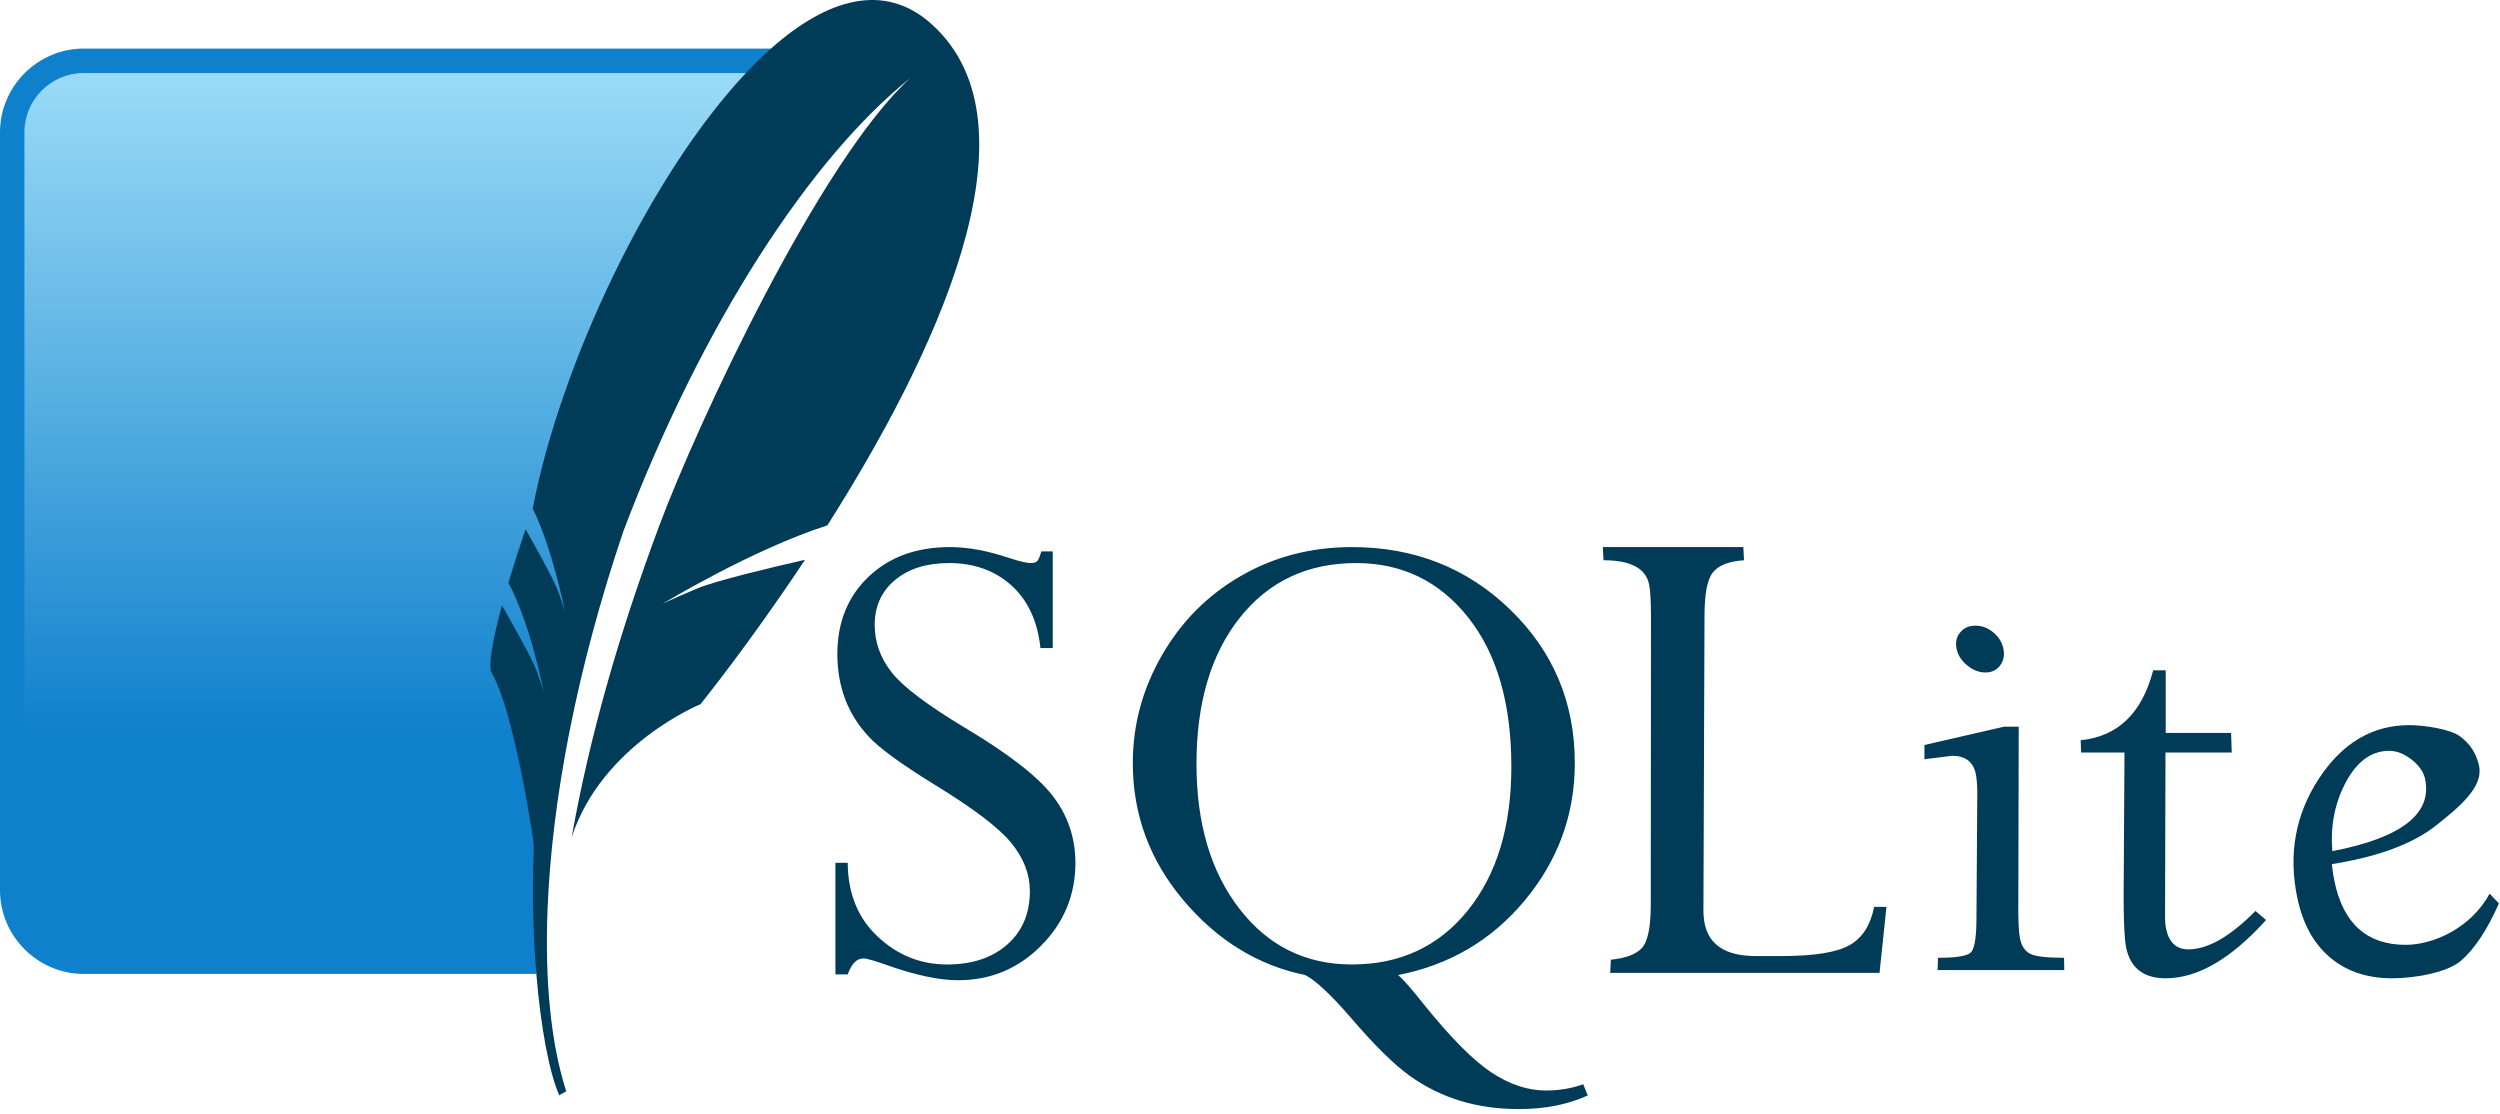
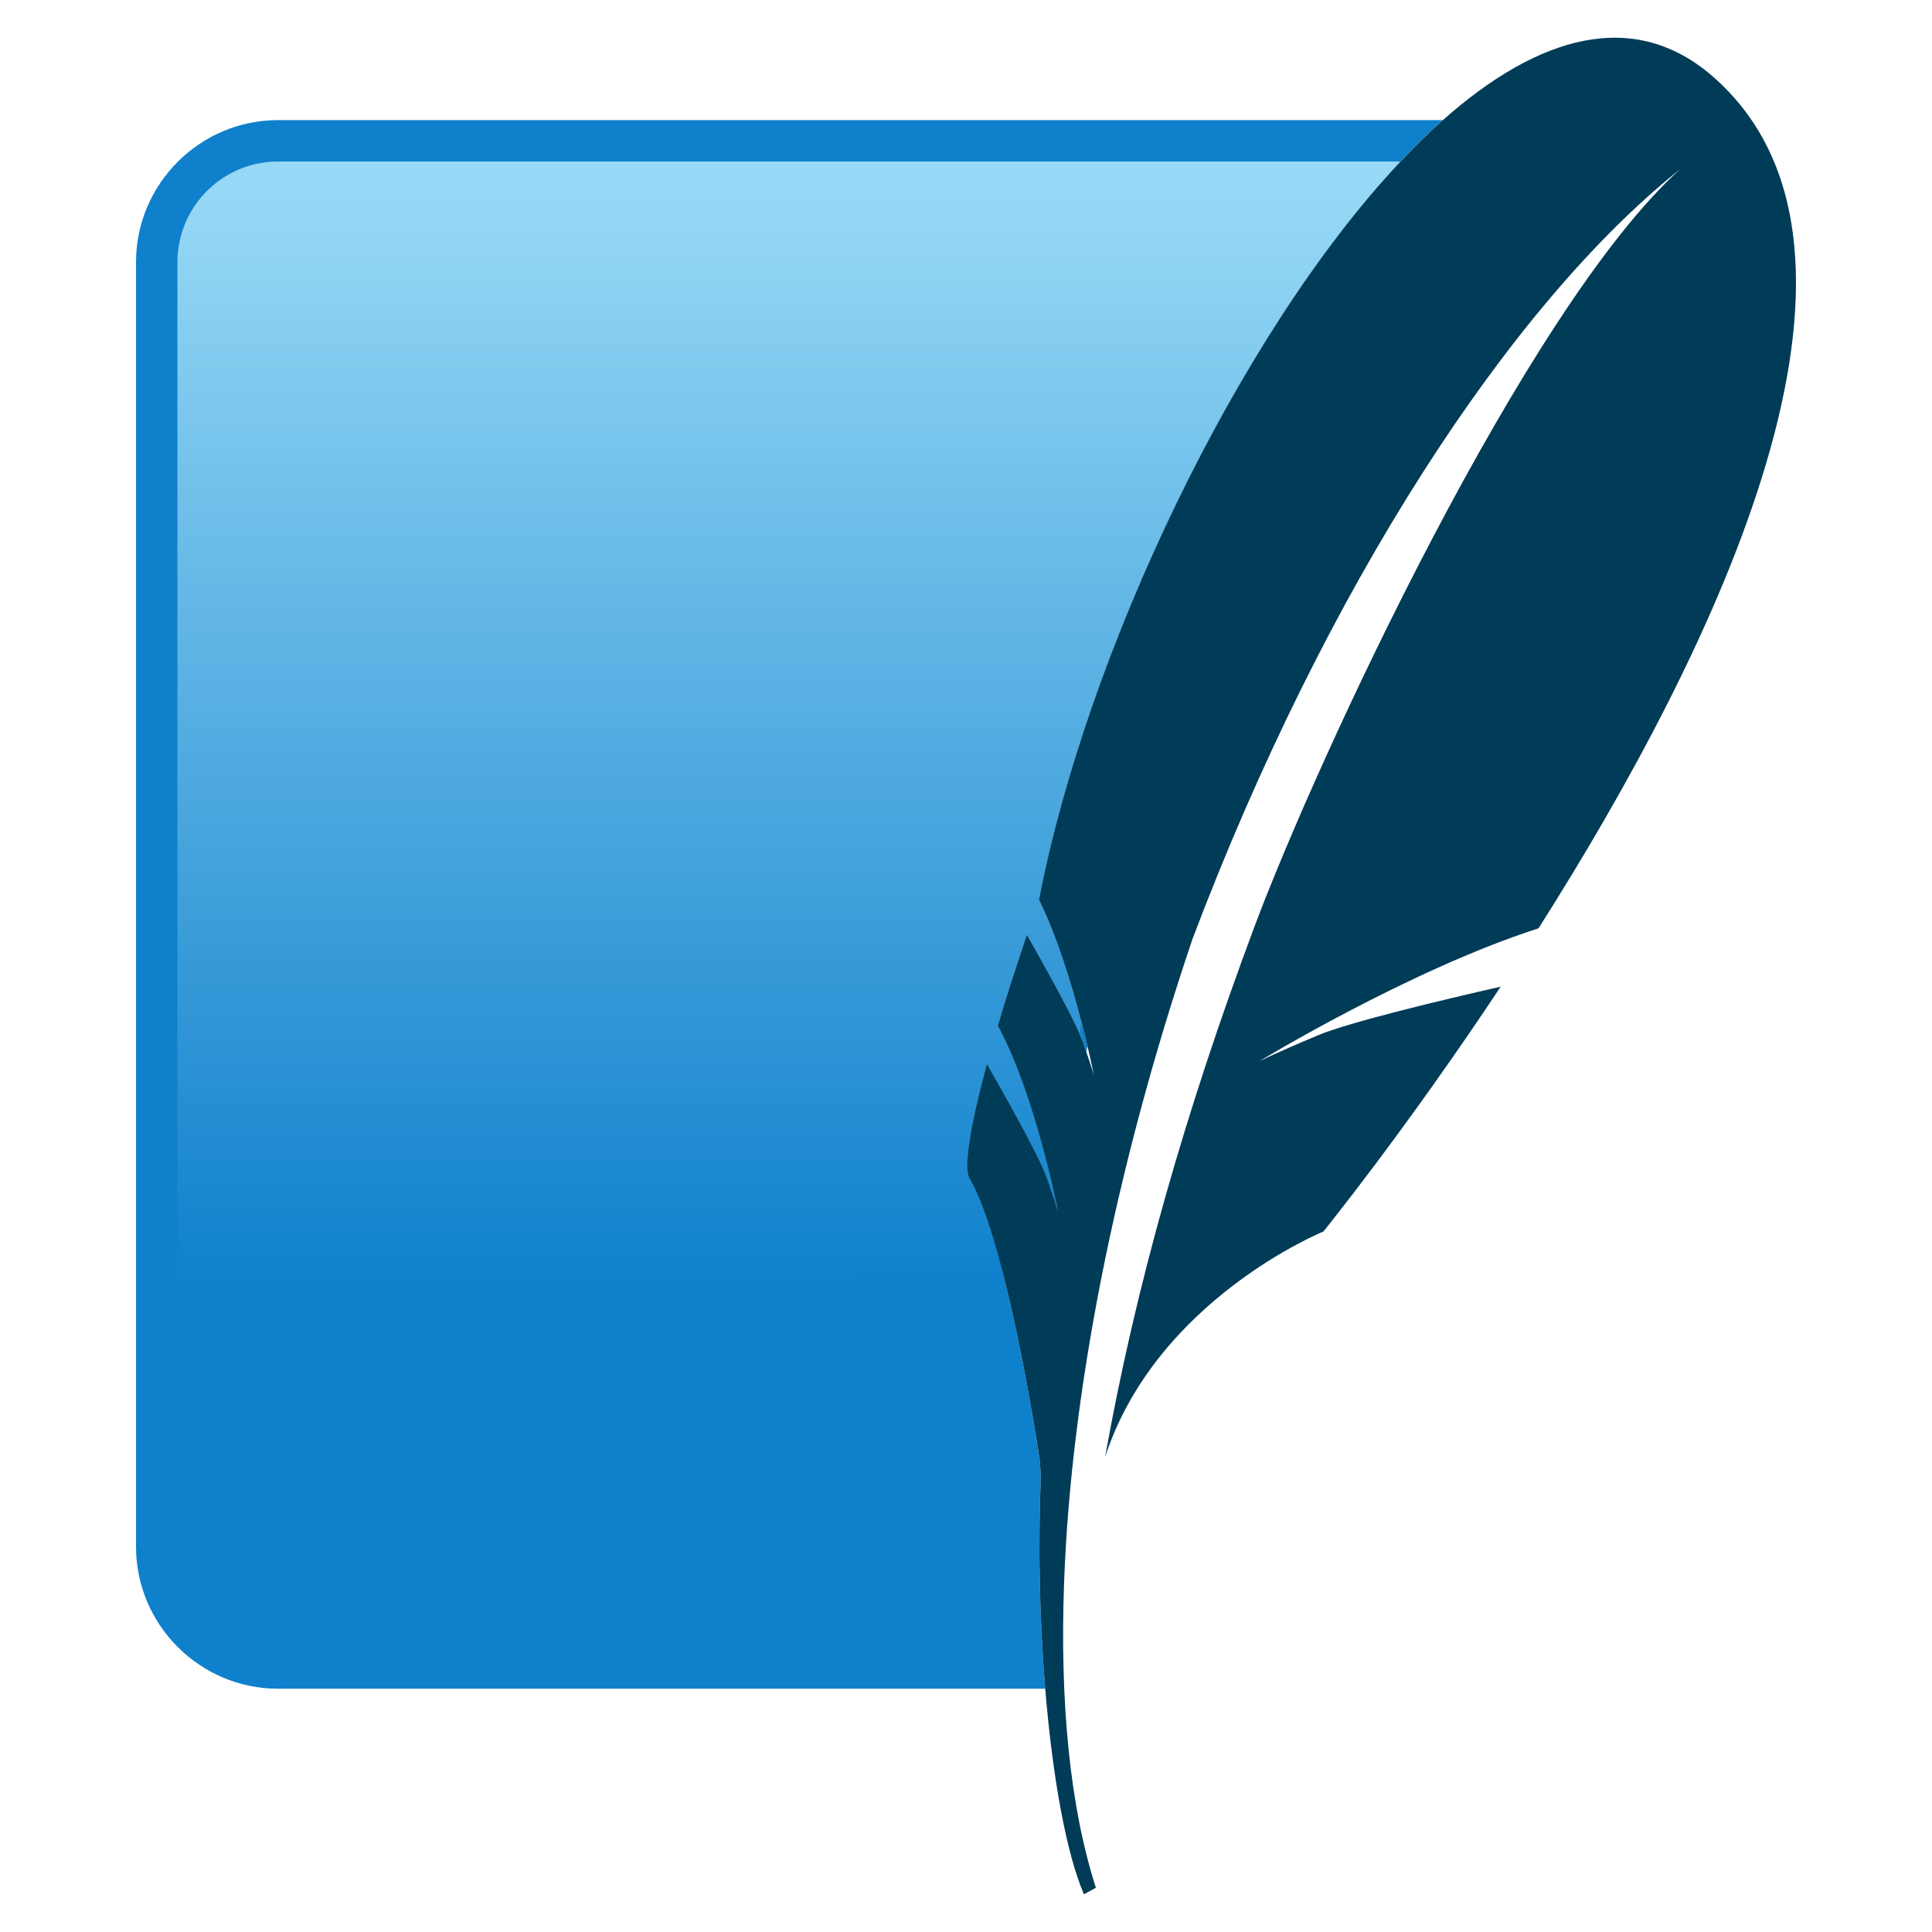
- <svg xmlns="http://www.w3.org/2000/svg" width="512px" height="228px" viewBox="0 0 512 228" version="1.1" preserveAspectRatio="xMidYMid">
-   <defs>
-     <linearGradient x1="57.662%" y1="2.046%" x2="57.662%" y2="94.439%" id="linearGradient-1">
-       <stop stop-color="#97D9F6" offset="0%" />
-       <stop stop-color="#0F80CC" offset="92.024%" />
-       <stop stop-color="#0F80CC" offset="100%" />
+ <svg xmlns="http://www.w3.org/2000/svg" xmlns:xlink="http://www.w3.org/1999/xlink" id="svg2985" version="1.1" width="256" height="256" xml:space="preserve">
+   <defs id="defs2989">
+     <linearGradient x1="0" y1="0" x2="1" y2="0" gradientUnits="userSpaceOnUse" gradientTransform="matrix(-4.02e-6,-91.8907,-91.8907,4.02e-6,85.8809,161.434)" spreadMethod="pad" id="linearGradient3027">
+       <stop style="stop-opacity:1;stop-color:#97d9f6" offset="0" id="stop3029" />
+       <stop style="stop-opacity:1;stop-color:#0f80cc" offset="0.92" id="stop3031" />
+       <stop style="stop-opacity:1;stop-color:#0f80cc" offset="1" id="stop3033" />
    </linearGradient>
+     <linearGradient xlink:href="#linearGradient3027" id="linearGradient5421" gradientUnits="userSpaceOnUse" gradientTransform="matrix(-4.02e-7,-9.18907,-9.18907,4.02e-7,8.58809,16.1434)" spreadMethod="pad" x1="-15.615" y1="-9.108" x2="-6.741" y2="-9.108" />
+     <linearGradient xlink:href="#linearGradient3027" id="linearGradient3003" gradientUnits="userSpaceOnUse" gradientTransform="matrix(-4.02e-7,-9.18907,-9.18907,4.02e-7,8.58809,16.1434)" spreadMethod="pad" x1="-15.615" y1="-9.108" x2="-6.741" y2="-9.108" />
  </defs>
-   <g>
-     <path d="M194.519,112.044 C187.699,112.044 182.152,114.063 177.901,118.099 C173.649,122.139 171.492,127.434 171.492,133.923 C171.492,137.285 172.027,140.351 173.083,143.16 C174.138,145.975 175.781,148.583 177.989,150.939 C180.197,153.298 184.617,156.501 191.204,160.575 C199.288,165.509 204.577,169.514 207.116,172.641 C209.657,175.765 210.917,179.039 210.917,182.453 C210.917,187.024 209.413,190.672 206.32,193.414 C203.223,196.158 199.081,197.525 193.945,197.525 C188.528,197.525 183.809,195.615 179.757,191.823 C175.705,188.026 173.659,183.003 173.613,176.707 L171.094,176.707 L171.094,199.558 L173.613,199.558 C174.382,197.394 175.447,196.287 176.84,196.287 C177.51,196.287 179.08,196.749 181.525,197.613 C187.474,199.73 192.359,200.751 196.199,200.751 C202.816,200.751 208.465,198.434 213.171,193.724 C217.87,189.016 220.243,183.337 220.243,176.707 C220.243,171.566 218.677,166.992 215.602,163.006 C212.528,159.014 206.549,154.371 197.613,149.039 C189.924,144.419 184.933,140.657 182.63,137.724 C180.323,134.795 179.138,131.555 179.138,128 C179.138,124.155 180.551,121.066 183.337,118.762 C186.123,116.457 189.774,115.315 194.343,115.315 C199.484,115.315 203.769,116.841 207.16,119.912 C210.548,122.988 212.507,127.251 213.083,132.729 L215.602,132.729 L215.602,112.928 L213.26,112.928 C212.973,113.938 212.708,114.583 212.464,114.873 C212.227,115.161 211.771,115.315 211.094,115.315 C210.279,115.315 208.826,114.972 206.762,114.298 C202.343,112.81 198.267,112.044 194.519,112.044 L194.519,112.044 Z M276.862,112.044 C268.551,112.044 261.005,114.003 254.188,117.923 C247.36,121.835 241.955,127.268 237.967,134.188 C233.98,141.107 232,148.456 232,156.287 C232,166.809 235.444,176.182 242.387,184.398 C249.333,192.608 257.657,197.724 267.315,199.691 C269.523,200.841 272.682,203.811 276.818,208.619 C281.478,214.044 285.421,217.957 288.663,220.287 C291.902,222.619 295.399,224.327 299.094,225.459 C302.792,226.585 306.792,227.138 311.116,227.138 C316.353,227.138 321.041,226.228 325.171,224.354 L324.243,222.055 C321.846,222.92 319.289,223.337 316.597,223.337 C312.942,223.337 309.249,222.132 305.547,219.713 C301.85,217.287 297.227,212.66 291.713,205.834 C289.121,202.564 287.332,200.5 286.32,199.691 C296.888,197.627 305.577,192.506 312.354,184.309 C319.128,176.117 322.519,166.767 322.519,156.287 C322.519,143.845 318.092,133.387 309.304,124.862 C300.508,116.335 289.692,112.044 276.862,112.044 L276.862,112.044 Z M328.265,112.044 L328.398,114.74 C333.931,114.74 337.031,116.37 337.724,119.646 C337.982,120.819 338.1,122.983 338.121,126.099 L338.077,185.724 C338.031,190.177 337.397,193.02 336.177,194.254 C334.955,195.479 332.89,196.247 329.901,196.552 L329.768,199.249 L384.928,199.249 L386.343,185.724 L383.823,185.724 C383.104,189.408 381.454,192.048 378.829,193.547 C376.196,195.057 371.541,195.801 364.818,195.801 L359.602,195.801 C353.552,195.801 350.052,193.614 349.127,189.215 C348.936,188.345 348.871,187.412 348.862,186.387 L349.083,126.099 C349.082,121.653 349.643,118.674 350.807,117.215 C351.982,115.762 354.102,114.949 357.171,114.74 L357.039,112.044 L328.265,112.044 L328.265,112.044 Z M277.746,115.315 C287.12,115.315 294.773,119.007 300.685,126.453 C306.595,133.902 309.525,144.111 309.525,157.039 C309.525,169.289 306.553,179.097 300.597,186.475 C294.64,193.851 286.713,197.525 276.862,197.525 C267.398,197.525 259.723,193.736 253.834,186.122 C247.95,178.507 245.039,168.621 245.039,156.464 C245.039,143.972 247.986,133.972 253.923,126.497 C259.856,119.031 267.801,115.315 277.746,115.315 L277.746,115.315 Z M404.597,128.133 C403.251,128.133 402.226,128.587 401.459,129.503 C400.674,130.415 400.433,131.52 400.707,132.862 C400.972,134.164 401.706,135.304 402.873,136.265 C404.033,137.225 405.284,137.724 406.63,137.724 C407.931,137.724 408.923,137.225 409.635,136.265 C410.348,135.304 410.565,134.164 410.298,132.862 C410.024,131.52 409.315,130.415 408.221,129.503 C407.114,128.587 405.898,128.133 404.597,128.133 L404.597,128.133 Z M440.972,137.282 C438.686,146.076 433.731,150.835 426.122,151.602 L426.21,154.122 L435.094,154.122 L434.917,183.912 C434.931,189.005 435.087,192.396 435.448,194.122 C436.323,198.253 439.021,200.354 443.536,200.354 C450.069,200.354 456.921,196.374 464.088,188.42 L461.923,186.564 C456.748,191.802 452.172,194.431 448.177,194.431 C445.721,194.431 444.199,193.019 443.624,190.232 C443.467,189.555 443.403,188.764 443.403,187.845 L443.492,154.122 L457.061,154.122 L456.928,150.099 L443.536,150.099 L443.536,137.282 L440.972,137.282 L440.972,137.282 Z M493.436,148.508 C485.847,148.508 479.673,152.193 474.873,159.514 C470.098,166.847 468.62,174.972 470.497,183.912 C471.602,189.148 473.803,193.206 477.171,196.066 C480.534,198.925 484.8,200.354 489.901,200.354 C494.649,200.354 501.261,199.151 504.044,196.729 C506.834,194.309 509.405,190.387 511.779,185.017 L509.878,183.028 C506.091,189.995 498.449,193.503 492.685,193.503 C484.761,193.503 479.908,189.155 478.099,180.508 C477.864,179.405 477.689,178.219 477.569,176.972 C486.996,175.48 494.14,172.837 498.961,169.017 C503.779,165.194 508.616,161.142 507.713,156.862 C507.175,154.318 505.855,152.318 503.823,150.807 C501.765,149.296 496.423,148.508 493.436,148.508 L493.436,148.508 Z M410.475,148.818 L394.122,152.575 L394.122,155.492 L399.779,154.785 C402.519,154.785 404.132,156.025 404.641,158.497 C404.812,159.324 404.92,160.486 404.95,161.945 L404.773,188.685 C404.728,192.385 404.317,194.536 403.492,195.182 C402.659,195.829 400.463,196.155 396.906,196.155 L396.818,198.674 L422.762,198.674 L422.718,196.155 C419.113,196.155 416.776,195.87 415.735,195.315 C414.711,194.763 414.006,193.759 413.702,192.221 C413.467,191.113 413.364,189.203 413.348,186.564 L413.437,148.818 L410.475,148.818 L410.475,148.818 Z M489.282,153.768 C490.861,153.768 492.386,154.378 493.923,155.58 C495.438,156.778 496.361,158.111 496.663,159.558 C498.143,166.667 491.84,171.582 477.657,174.32 C477.253,169.137 478.151,164.431 480.442,160.177 C482.716,155.927 485.677,153.768 489.282,153.768 L489.282,153.768 Z" fill="#003B57" />
-     <path d="M157.888,9.952 L17.15,9.952 C7.717,9.952 1.42108547e-14,17.671 1.42108547e-14,27.103 L1.42108547e-14,182.31 C1.42108547e-14,191.742 7.717,199.459 17.15,199.459 L109.843,199.459 C108.791,153.338 124.541,63.831 157.888,9.952 L157.888,9.952 Z" fill="#0F80CC" />
-     <path d="M152.775,14.955 L17.15,14.955 C10.452,14.955 5.002,20.404 5.002,27.103 L5.002,170.986 C35.718,159.198 81.819,149.026 113.695,149.488 C120.101,115.994 138.927,50.354 152.775,14.955 L152.775,14.955 Z" fill="url(#linearGradient-1)" />
-     <path d="M190.715,4.872 C181.076,-3.723 169.406,-0.271 157.888,9.952 C156.178,11.47 154.472,13.155 152.775,14.955 C133.071,35.858 114.781,74.576 109.099,104.145 C111.313,108.634 113.042,114.362 114.18,118.738 C114.472,119.86 114.735,120.914 114.946,121.81 C115.446,123.932 115.715,125.307 115.715,125.307 C115.715,125.307 115.538,124.639 114.813,122.537 C114.675,122.134 114.521,121.694 114.339,121.176 C114.262,120.962 114.154,120.702 114.035,120.424 C112.75,117.436 109.195,111.13 107.63,108.385 C106.292,112.332 105.109,116.026 104.119,119.367 C108.636,127.632 111.389,141.796 111.389,141.796 C111.389,141.796 111.15,140.878 110.015,137.674 C109.007,134.841 103.988,126.046 102.799,123.99 C100.765,131.499 99.957,136.568 100.686,137.802 C102.101,140.193 103.448,144.32 104.632,148.883 C107.305,159.164 109.163,171.679 109.163,171.679 C109.163,171.679 109.223,172.508 109.324,173.785 C108.952,182.418 109.175,191.369 109.843,199.459 C110.729,210.169 112.396,219.37 114.521,224.293 L115.964,223.507 C112.844,213.806 111.576,201.093 112.131,186.431 C112.971,164.02 118.128,136.994 127.657,108.825 C143.756,66.302 166.093,32.184 186.536,15.89 C167.903,32.718 142.685,87.187 135.136,107.357 C126.683,129.945 120.693,151.141 117.083,171.449 C123.312,152.41 143.451,144.227 143.451,144.227 C143.451,144.227 153.328,132.045 164.871,114.641 C157.957,116.218 146.603,118.918 142.8,120.516 C137.19,122.869 135.679,123.672 135.679,123.672 C135.679,123.672 153.85,112.606 169.439,107.596 C190.879,73.828 214.238,25.856 190.715,4.872" fill="#003B57" />
+   <g id="g2993" transform="matrix(1.25,0,0,-1.25,-41.57475,299.7837)">
+     <g id="g2998" transform="matrix(1.551243,0,0,1.551243,-16.32603,-27.71835)">
+       <path d="m 103.096,71.596 c -0.057,0.722 -0.091,1.191 -0.091,1.191 0,0 -2.189,14.758 -4.795,19.162 -0.412,0.698 0.045,3.565 1.195,7.812 0.672,-1.163 3.511,-6.137 4.082,-7.74 0.642,-1.812 0.777,-2.331 0.777,-2.331 0,0 -1.557,8.011 -4.112,12.686 0.56,1.89 1.229,3.979 1.986,6.212 0.968,-1.698 3.285,-5.809 3.795,-7.235 0.103,-0.293 0.19,-0.542 0.268,-0.77 0.025,0.137 0.05,0.274 0.075,0.411 -0.585,2.482 -1.734,6.801 -3.307,9.992 3.49,18.165 15.393,42.445 27.596,53.278 l -79.605,0 c -5.335,0 -9.7,-4.366 -9.7,-9.701 l 0,-87.789 c 0,-5.335 4.365,-9.7 9.7,-9.7 l 52.43,0 c -0.378,4.576 -0.504,9.639 -0.294,14.522" style="fill:#0f80cc;fill-opacity:1;fill-rule:nonzero;stroke:none" id="path3005" />
+       <path d="m 99.406,99.761 c 0.672,-1.163 3.511,-6.137 4.082,-7.74 0.642,-1.812 0.777,-2.331 0.777,-2.331 0,0 -1.557,8.011 -4.112,12.686 0.56,1.89 1.229,3.979 1.986,6.212 0.885,-1.553 2.896,-5.12 3.623,-6.81 0.027,0.319 0.054,0.638 0.082,0.954 -0.644,2.475 -1.622,5.715 -2.874,8.254 3.214,16.725 13.559,38.625 24.704,50.448 l -76.713,0 c -3.788,0 -6.871,-3.082 -6.871,-6.871 l 0,-81.384 c 17.374,6.668 38.323,12.763 56.353,12.502 -0.669,2.581 -1.431,4.915 -2.232,6.268 -0.412,0.698 0.045,3.565 1.195,7.812" style="fill:url(#linearGradient3003);fill-opacity:1;fill-rule:nonzero;stroke:none" id="path3035" />
+       <path d="m 149.133,167.137 c -5.452,4.862 -12.053,2.909 -18.568,-2.873 -0.967,-0.859 -1.932,-1.812 -2.892,-2.83 -11.145,-11.823 -21.49,-33.723 -24.704,-50.448 1.252,-2.539 2.23,-5.779 2.874,-8.254 0.165,-0.635 0.314,-1.231 0.433,-1.738 0.283,-1.2 0.435,-1.978 0.435,-1.978 0,0 -0.1,0.378 -0.51,1.567 -0.078,0.228 -0.165,0.477 -0.268,0.77 -0.044,0.121 -0.105,0.268 -0.172,0.425 -0.727,1.69 -2.738,5.257 -3.623,6.81 -0.757,-2.233 -1.426,-4.322 -1.986,-6.212 2.555,-4.675 4.112,-12.686 4.112,-12.686 0,0 -0.135,0.519 -0.777,2.331 -0.57,1.603 -3.409,6.577 -4.082,7.74 -1.15,-4.247 -1.607,-7.114 -1.195,-7.812 0.8,-1.353 1.562,-3.687 2.232,-6.268 1.512,-5.815 2.563,-12.894 2.563,-12.894 0,0 0.034,-0.469 0.091,-1.191 -0.21,-4.883 -0.084,-9.946 0.294,-14.522 0.501,-6.058 1.444,-11.262 2.646,-14.047 l 0.816,0.445 c -1.765,5.487 -2.482,12.678 -2.168,20.971 0.475,12.676 3.392,27.963 8.782,43.896 9.106,24.052 21.74,43.35 33.303,52.566 -10.539,-9.518 -24.803,-40.327 -29.073,-51.736 -4.781,-12.776 -8.169,-24.765 -10.211,-36.252 3.523,10.769 14.914,15.398 14.914,15.398 0,0 5.587,6.89 12.116,16.734 -3.911,-0.892 -10.333,-2.419 -12.484,-3.323 -3.173,-1.331 -4.028,-1.785 -4.028,-1.785 0,0 10.278,6.259 19.096,9.093 12.127,19.1 25.339,46.234 12.034,58.103" style="fill:#003b57;fill-opacity:1;fill-rule:nonzero;stroke:none" id="path3045" />
+     </g>
  </g>
</svg>
